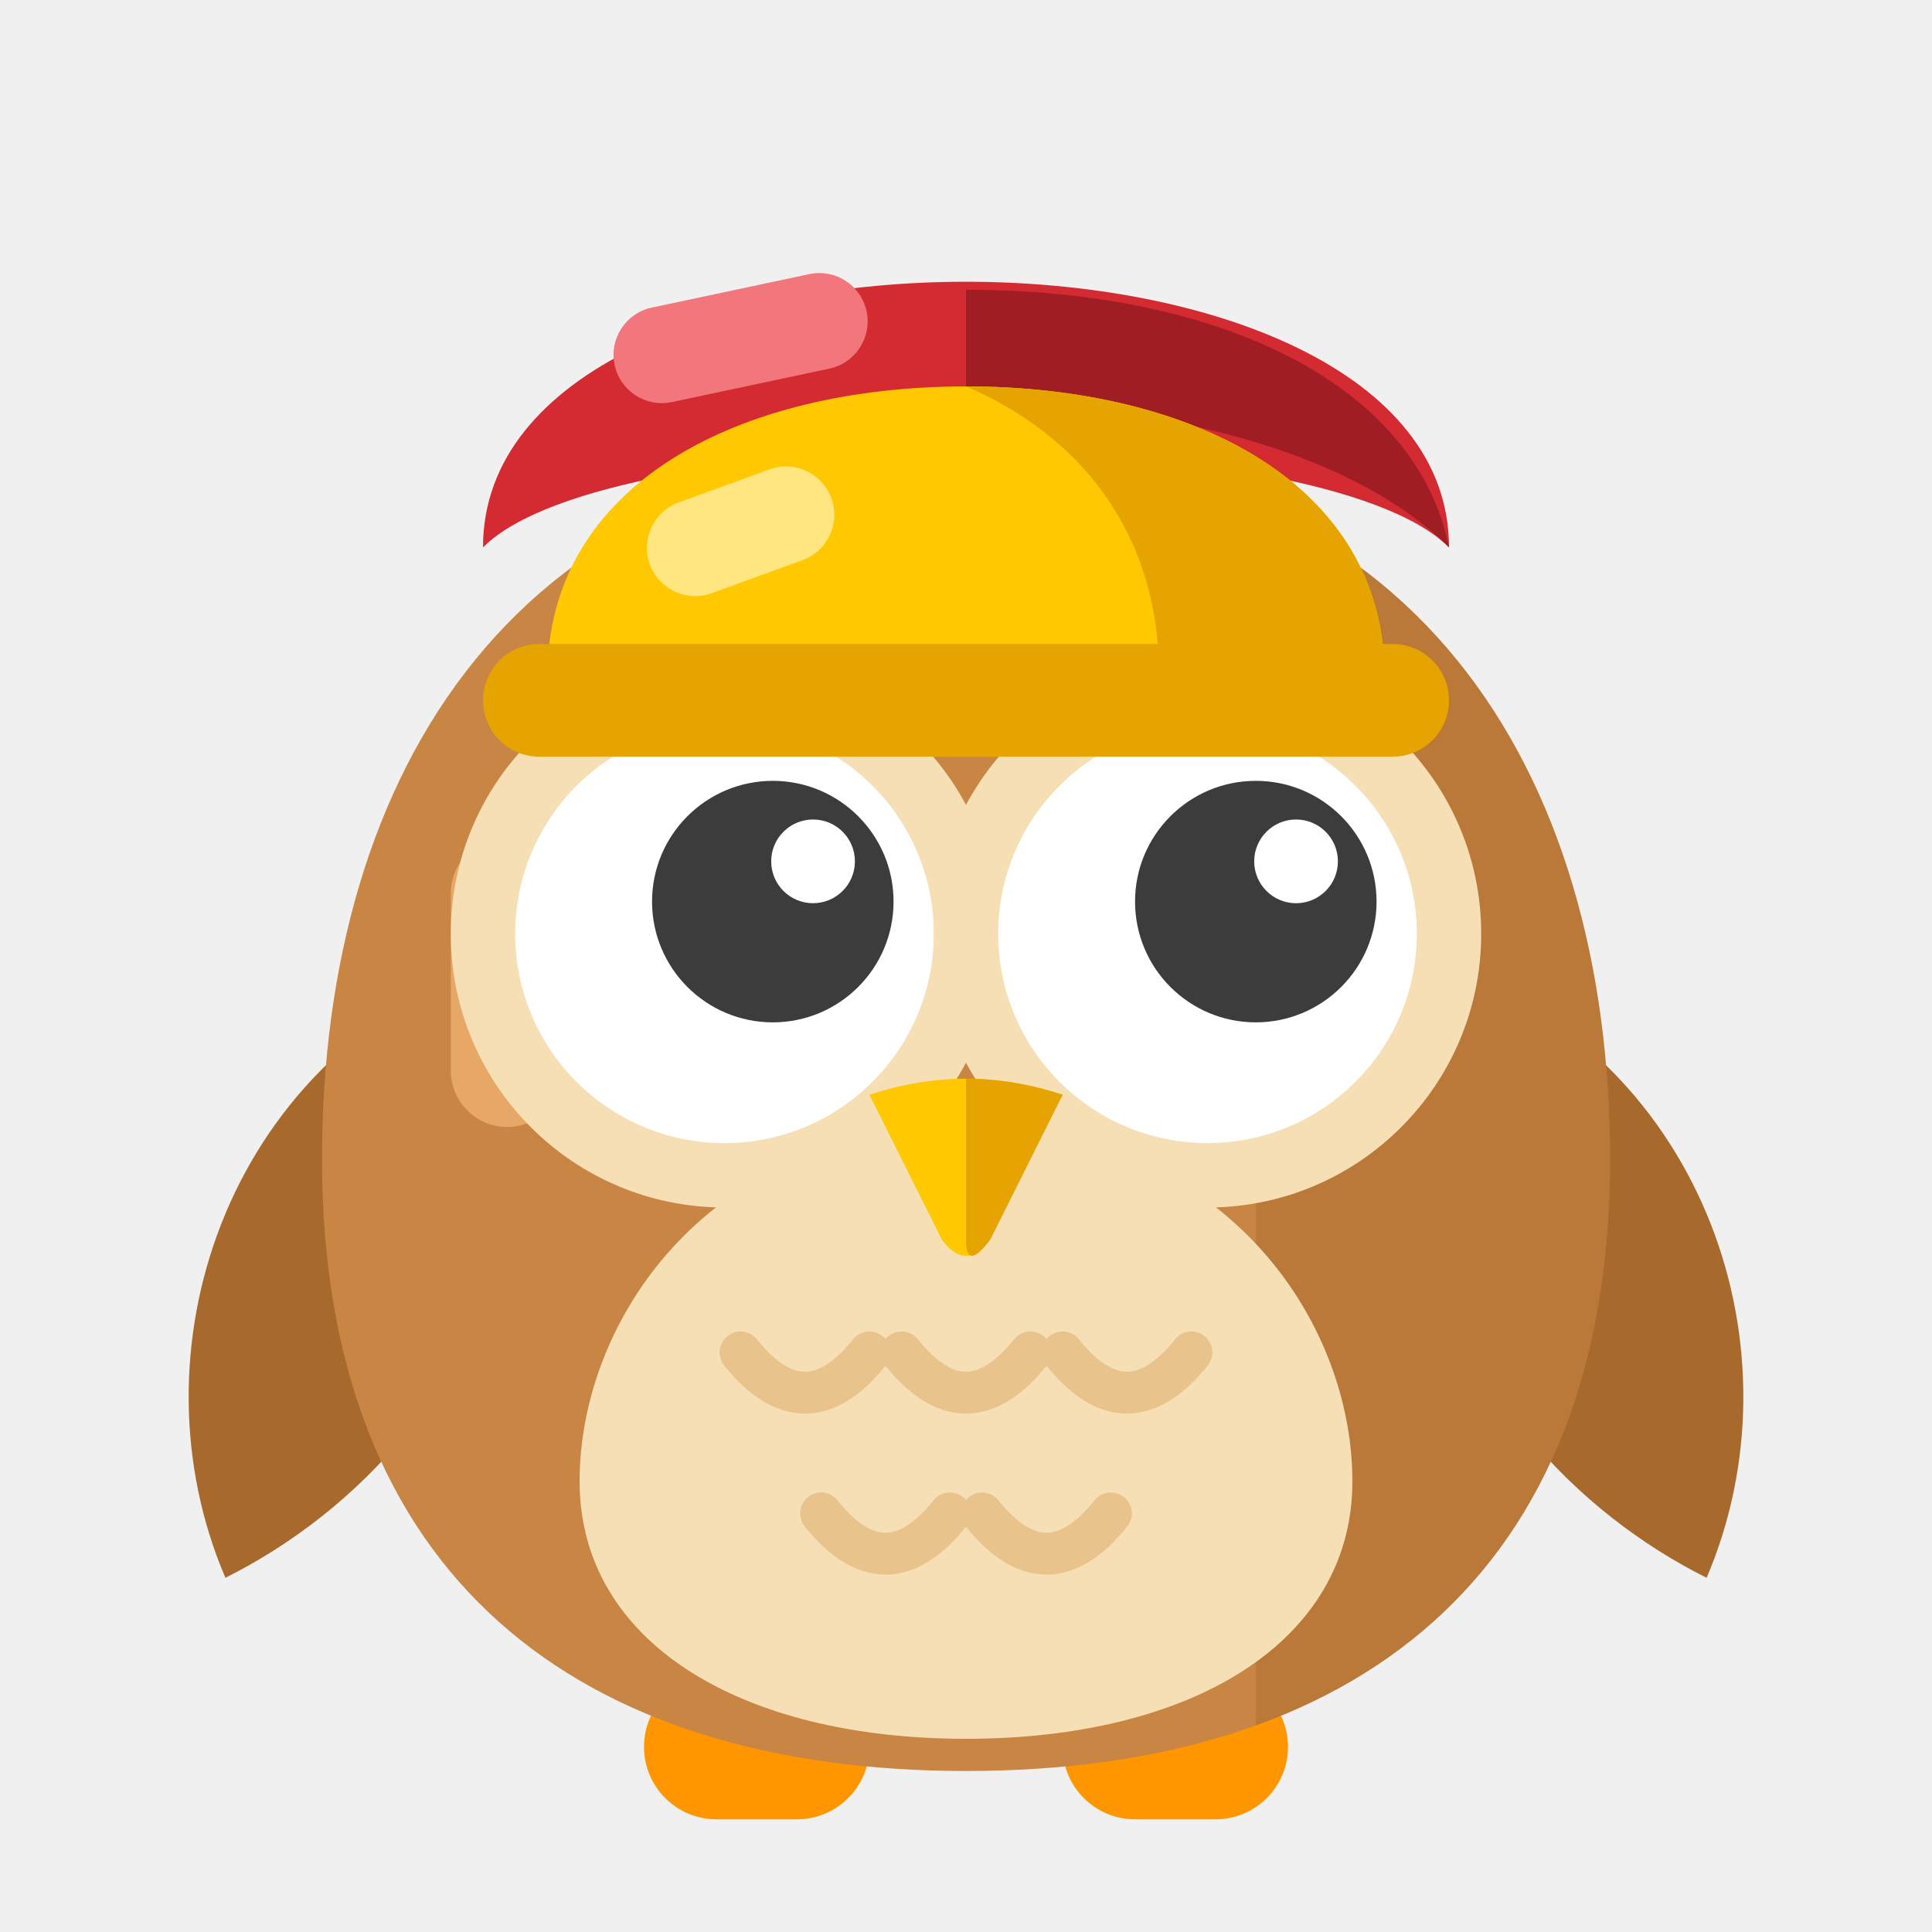
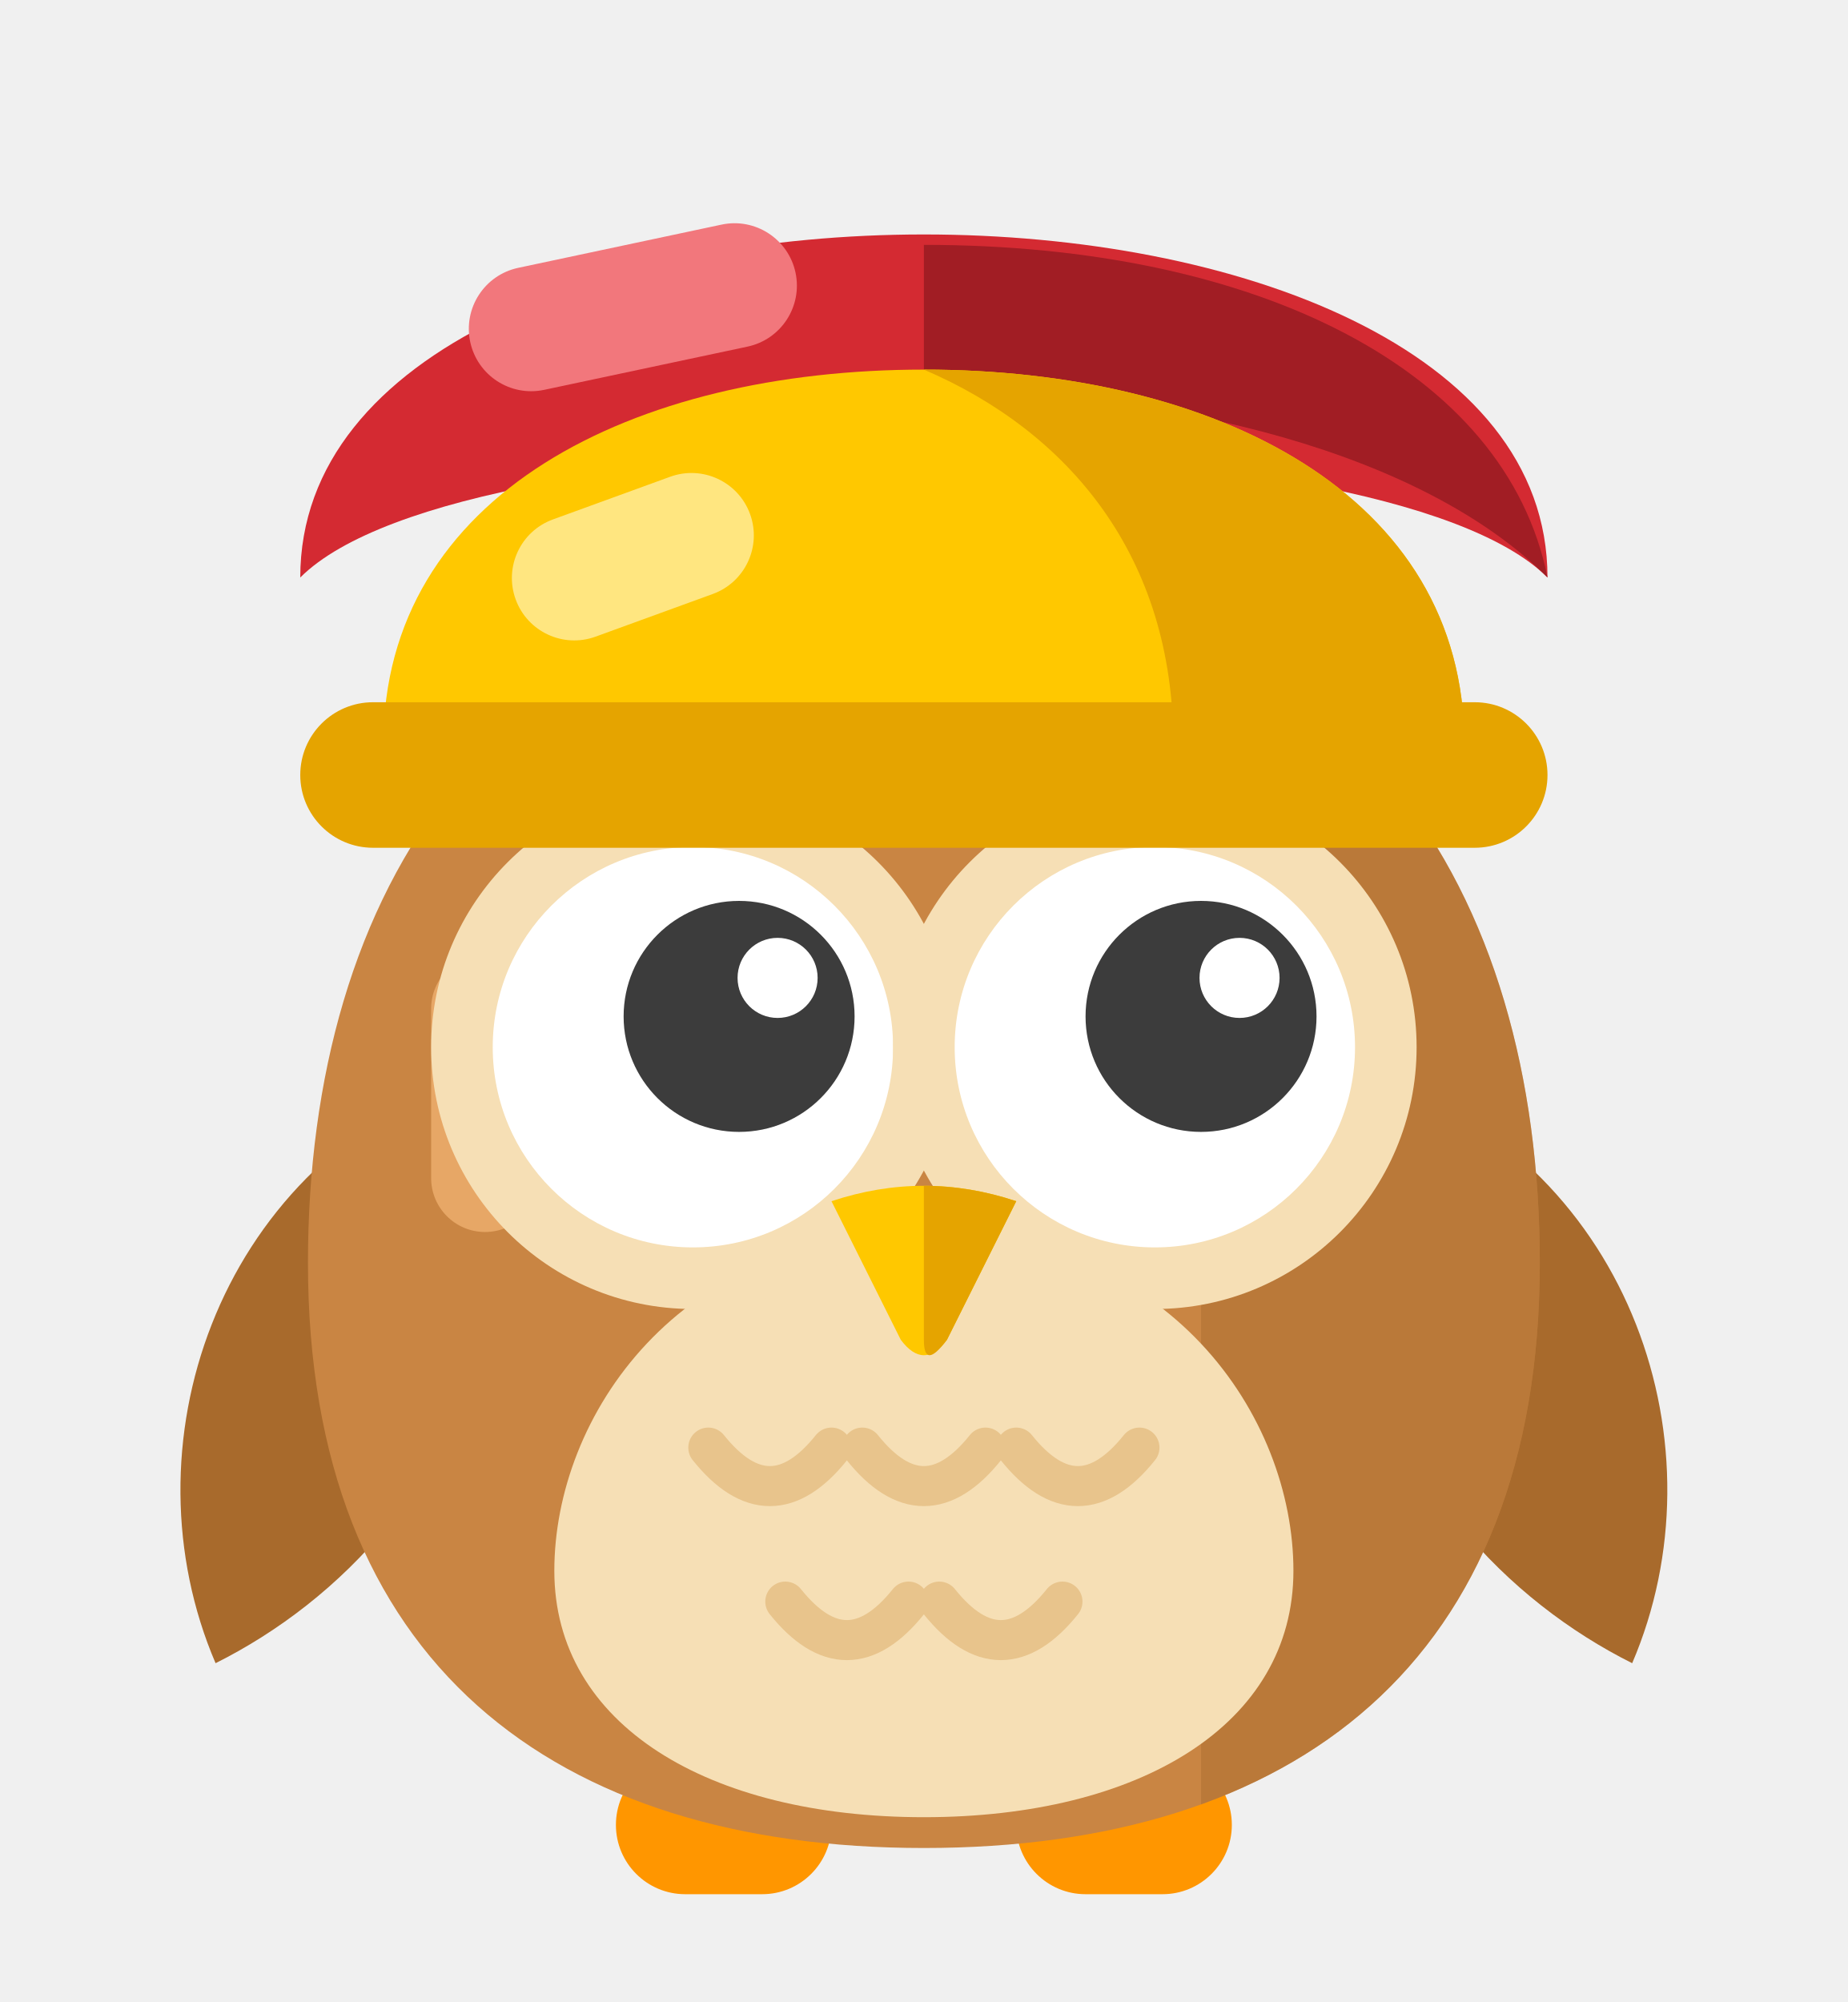
- <svg xmlns="http://www.w3.org/2000/svg" viewBox="0 0 120 120" width="120" height="120">
-   <style>.bob{animation:bob 1.8s ease-in-out infinite;transform-origin:60px 110px}.wl{animation:flapL .9s ease-in-out infinite alternate;transform-origin:27px 64px}.wr{animation:flapR .9s ease-in-out infinite alternate;transform-origin:93px 64px}.eye{animation:blink 4.2s infinite;transform-box:fill-box;transform-origin:center}.crest{animation:sway 1.8s ease-in-out infinite;transform-origin:60px 30px}@keyframes bob{0%,100%{transform:translateY(0) rotate(0)}50%{transform:translateY(-5px) rotate(-2deg)}}@keyframes flapL{from{transform:rotate(8deg)}to{transform:rotate(-26deg)}}@keyframes flapR{from{transform:rotate(-8deg)}to{transform:rotate(26deg)}}@keyframes blink{0%,90%,100%{transform:scaleY(1)}94%{transform:scaleY(.1)}}@keyframes sway{0%,100%{transform:rotate(-3deg)}50%{transform:rotate(4deg)}}@media (prefers-reduced-motion:reduce){.bob,.wl,.wr,.eye,.crest{animation:none}}</style>
+ <svg xmlns="http://www.w3.org/2000/svg" viewBox="0 0 120 130" width="120" height="130">
  <defs>
    <clipPath id="ob">
      <path d="M60 28C88 28 100 48 100 72C100 98 84 110 60 110C36 110 20 98 20 72C20 48 32 28 60 28Z" />
    </clipPath>
  </defs>
-   <g class="bob">
+   <g transform="translate(0 10)">
    <rect x="40" y="104" width="14" height="9" rx="4.5" fill="#FF9600" />
    <rect x="66" y="104" width="14" height="9" rx="4.5" fill="#FF9600" />
-     <g class="wl">
-       <path d="M30 60C14 66 8 84 14 98C22 94 30 86 32 74Z" fill="#A86A2C" />
-     </g>
-     <g class="wr">
-       <path d="M90 60C106 66 112 84 106 98C98 94 90 86 88 74Z" fill="#A86A2C" />
-     </g>
+     <path d="M30 60C14 66 8 84 14 98C22 94 30 86 32 74Z" fill="#A86A2C" />
+     <path d="M90 60C106 66 112 84 106 98C98 94 90 86 88 74Z" fill="#A86A2C" />
    <path d="M60 28C88 28 100 48 100 72C100 98 84 110 60 110C36 110 20 98 20 72C20 48 32 28 60 28Z" fill="#C98543" />
    <rect x="78" y="20" width="40" height="100" fill="#A86A2C" opacity=".45" clip-path="url(#ob)" />
    <rect x="28" y="52" width="7" height="18" rx="3.5" fill="#E7A766" />
    <path d="M60 70C76 70 84 82 84 92C84 102 74 108 60 108C46 108 36 102 36 92C36 82 44 70 60 70Z" fill="#F6DFB5" />
    <path d="M46 84q4 5 8 0" fill="none" stroke="#E8C48C" stroke-width="2.6" stroke-linecap="round" />
    <path d="M56 84q4 5 8 0" fill="none" stroke="#E8C48C" stroke-width="2.6" stroke-linecap="round" />
    <path d="M66 84q4 5 8 0" fill="none" stroke="#E8C48C" stroke-width="2.6" stroke-linecap="round" />
    <path d="M51 94q4 5 8 0" fill="none" stroke="#E8C48C" stroke-width="2.6" stroke-linecap="round" />
    <path d="M61 94q4 5 8 0" fill="none" stroke="#E8C48C" stroke-width="2.6" stroke-linecap="round" />
    <circle cx="45" cy="58" r="17" fill="#F6DFB5" />
-     <g class="eye">
-       <circle cx="45" cy="58" r="13" fill="#fff" />
-       <circle cx="48" cy="56" r="7.5" fill="#3C3C3C" />
-       <circle cx="50.5" cy="53.5" r="2.6" fill="#fff" />
-     </g>
+     <circle cx="45" cy="58" r="13" fill="#fff" />
+     <circle cx="48" cy="56" r="7.5" fill="#3C3C3C" />
+     <circle cx="50.5" cy="53.5" r="2.6" fill="#fff" />
    <circle cx="75" cy="58" r="17" fill="#F6DFB5" />
-     <g class="eye">
-       <circle cx="75" cy="58" r="13" fill="#fff" />
-       <circle cx="78" cy="56" r="7.5" fill="#3C3C3C" />
-       <circle cx="80.5" cy="53.5" r="2.6" fill="#fff" />
-     </g>
+     <circle cx="75" cy="58" r="13" fill="#fff" />
+     <circle cx="78" cy="56" r="7.5" fill="#3C3C3C" />
+     <circle cx="80.5" cy="53.5" r="2.6" fill="#fff" />
    <path d="M54 68Q60 66 66 68L61.5 77Q60 79 58.5 77Z" fill="#FFC800" />
    <path d="M60 67Q63 67 66 68L61.5 77Q60 79 60 77Z" fill="#E5A400" />
-     <g class="crest">
-       <path d="M30 34C30 12 90 12 90 34C82 26 38 26 30 34Z" fill="#D42A32" />
-       <path d="M60 18C76 18 88 24 90 34C84 28 72 25 60 25Z" fill="#A11D24" />
-       <rect x="38" y="18" width="16" height="6" rx="3" fill="#F2777C" transform="rotate(-12 46 21)" />
+     <g transform="translate(60 41) scale(1.35) translate(-60 -44)">
+       <g>
+         <path d="M30 34C30 12 90 12 90 34C82 26 38 26 30 34Z" fill="#D42A32" />
+         <path d="M60 18C76 18 88 24 90 34C84 28 72 25 60 25Z" fill="#A11D24" />
+         <rect x="38" y="18" width="16" height="6" rx="3" fill="#F2777C" transform="rotate(-12 46 21)" />
+       </g>
+       <path d="M34 42C34 30 46 24 60 24C74 24 86 30 86 42Z" fill="#FFC800" />
+       <path d="M60 24C74 24 86 30 86 42H72C72 33 67 27 60 24Z" fill="#E5A400" />
+       <rect x="40" y="30" width="12" height="6" rx="3" fill="#FFE680" transform="rotate(-20 46 33)" />
+       <rect x="30" y="40" width="60" height="7" rx="3.5" fill="#E5A400" />
    </g>
-     <path d="M34 42C34 30 46 24 60 24C74 24 86 30 86 42Z" fill="#FFC800" />
-     <path d="M60 24C74 24 86 30 86 42H72C72 33 67 27 60 24Z" fill="#E5A400" />
-     <rect x="40" y="30" width="12" height="6" rx="3" fill="#FFE680" transform="rotate(-20 46 33)" />
-     <rect x="30" y="40" width="60" height="7" rx="3.5" fill="#E5A400" />
  </g>
</svg>
